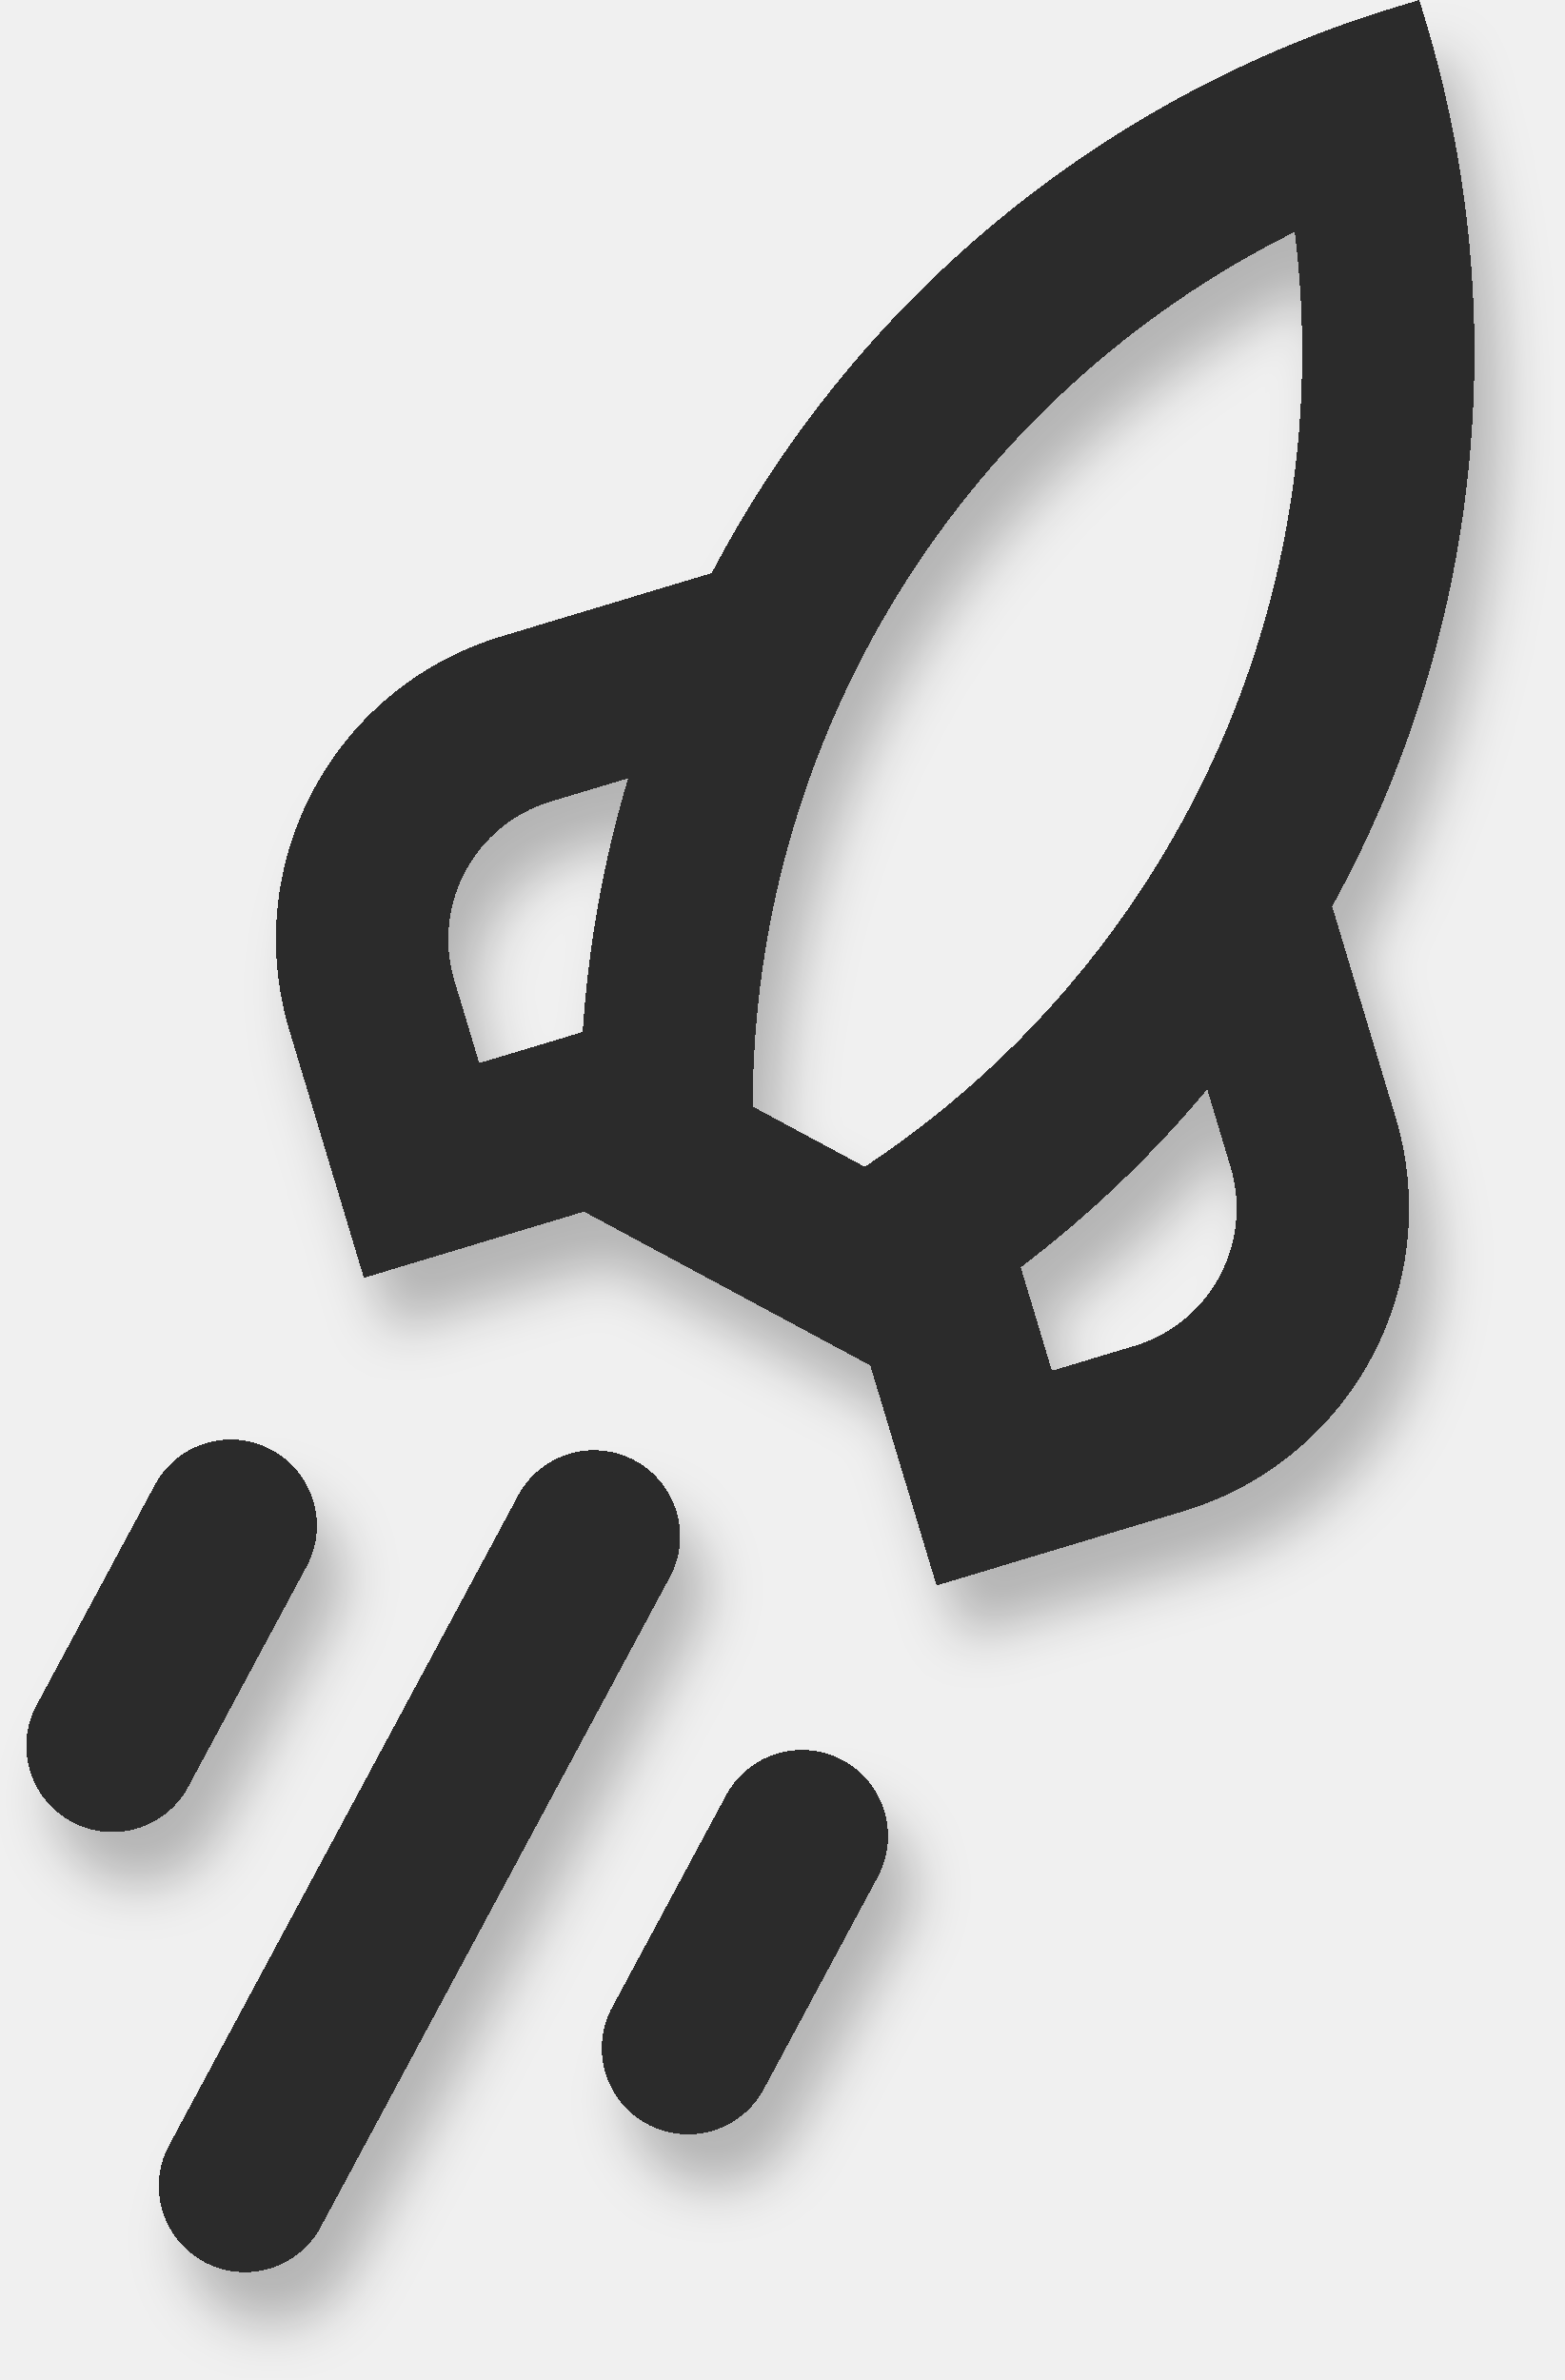
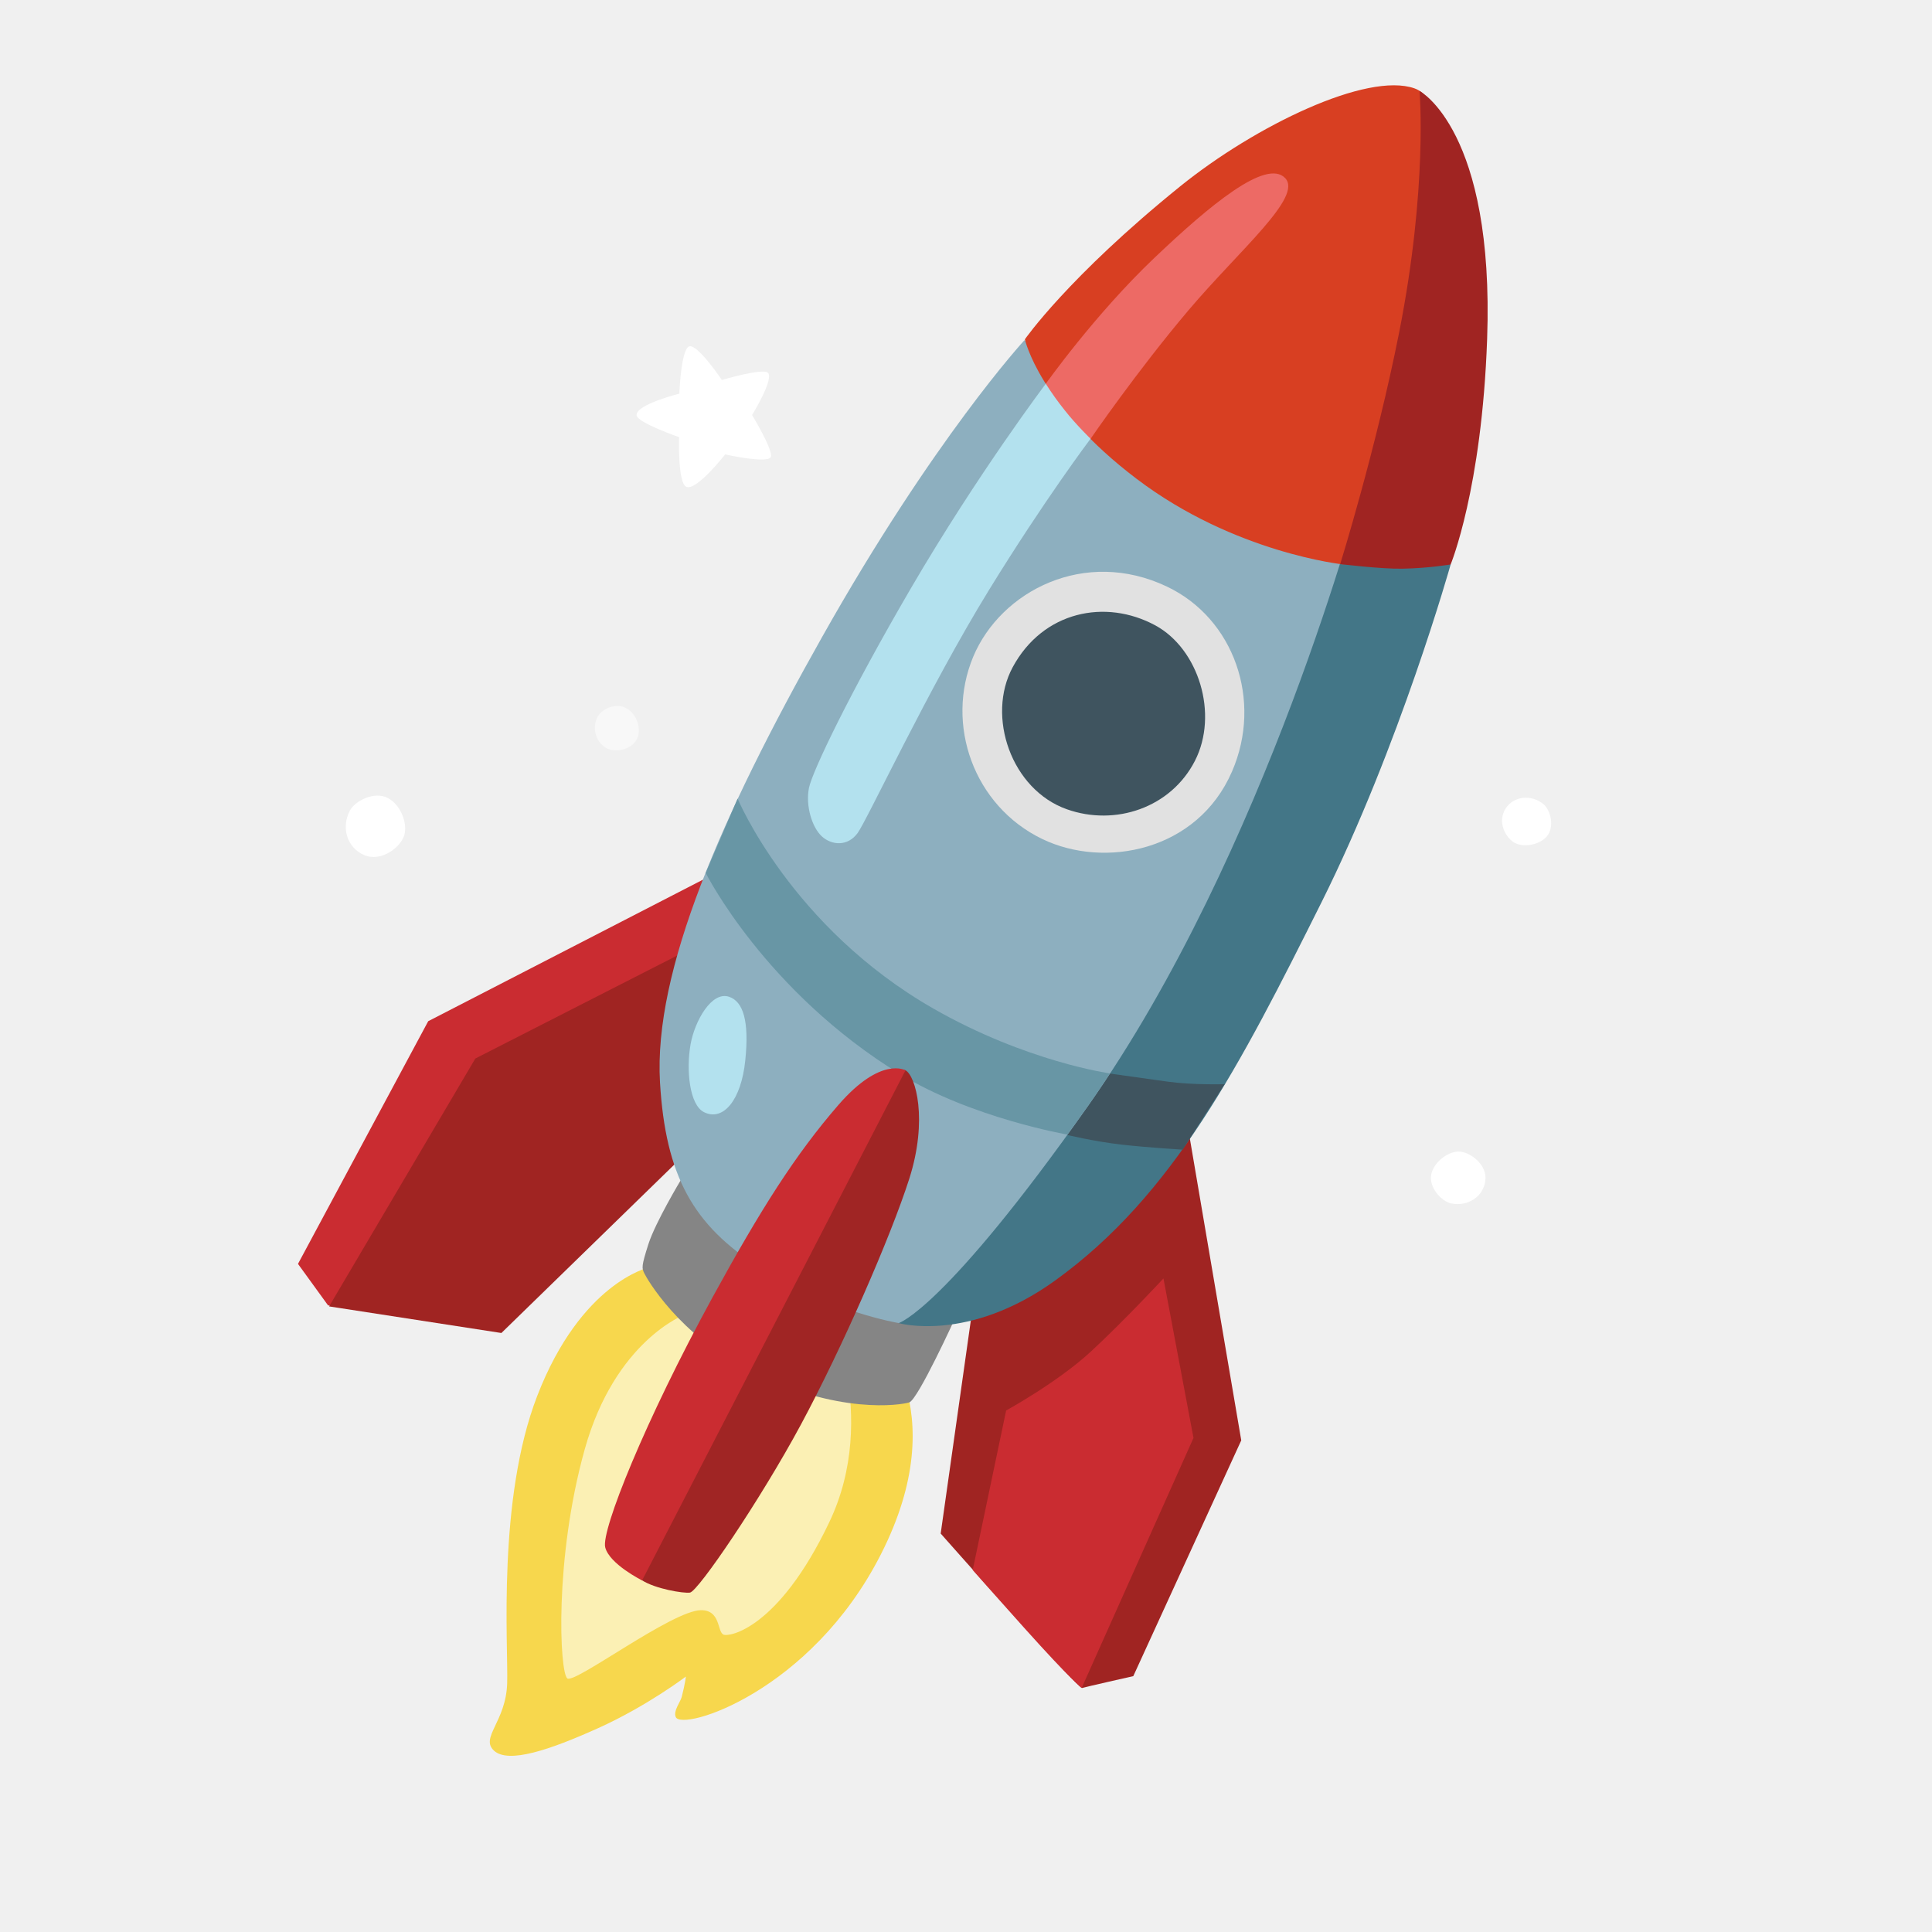
- <svg xmlns="http://www.w3.org/2000/svg" width="119" height="181" viewBox="0 0 119 181" fill="none">
-   <g filter="url(#filter0_d_102_21)">
-     <path fill-rule="evenodd" clip-rule="evenodd" d="M106.339 0.484C95.207 3.834 84.856 9.372 75.89 16.772C66.925 24.173 59.526 33.288 54.127 43.583L38.093 48.41C31.989 50.248 26.865 54.435 23.848 60.05C20.832 65.665 20.169 72.249 22.007 78.353L27.675 97.182L44.413 92.144L66.189 103.843L71.228 120.58L90.057 114.912C96.161 113.074 101.285 108.887 104.302 103.272C107.318 97.657 107.981 91.073 106.143 84.969L101.316 68.935C106.92 58.749 110.436 47.548 111.657 35.987C112.879 24.427 111.781 12.738 108.43 1.607L107.946 -7.3177e-05L106.339 0.484ZM44.316 78.482C44.741 71.941 45.9 65.469 47.772 59.187L41.872 60.963C36.097 62.702 32.821 68.799 34.56 74.573L36.449 80.85L44.316 78.482ZM80.002 104.248L77.634 96.381C82.853 92.416 87.61 87.877 91.814 82.848L93.59 88.748C95.329 94.523 92.053 100.62 86.278 102.358L80.002 104.248ZM98.47 17.639C86.091 23.792 75.674 33.278 68.392 45.029C61.11 56.78 57.251 70.329 57.25 84.154L65.767 88.736C77.293 81.103 86.461 70.406 92.239 57.847C98.016 45.288 100.175 31.366 98.472 17.647L98.47 17.639ZM23.209 119.337C23.653 118.577 23.939 117.735 24.05 116.861C24.162 115.988 24.096 115.102 23.857 114.254C23.618 113.407 23.211 112.617 22.66 111.93C22.109 111.244 21.426 110.675 20.65 110.259C19.875 109.842 19.023 109.586 18.147 109.505C17.27 109.425 16.386 109.522 15.548 109.791C14.71 110.059 13.934 110.494 13.268 111.069C12.601 111.643 12.057 112.347 11.668 113.136L2.894 129.469C2.45 130.229 2.164 131.071 2.053 131.944C1.941 132.817 2.007 133.704 2.246 134.551C2.485 135.398 2.892 136.189 3.443 136.875C3.994 137.562 4.677 138.13 5.453 138.547C6.228 138.963 7.08 139.219 7.956 139.3C8.833 139.38 9.717 139.283 10.555 139.015C11.393 138.746 12.169 138.311 12.835 137.737C13.502 137.162 14.046 136.459 14.435 135.669L23.209 119.337ZM50.835 120.148C51.279 119.387 51.565 118.545 51.676 117.672C51.787 116.799 51.721 115.912 51.483 115.065C51.244 114.218 50.837 113.427 50.286 112.741C49.735 112.054 49.051 111.486 48.276 111.069C47.5 110.653 46.649 110.397 45.772 110.316C44.896 110.236 44.012 110.333 43.174 110.601C42.336 110.87 41.56 111.305 40.893 111.879C40.227 112.454 39.682 113.157 39.294 113.947L12.971 162.944C12.527 163.704 12.241 164.546 12.13 165.419C12.019 166.292 12.085 167.179 12.323 168.026C12.562 168.873 12.969 169.664 13.52 170.35C14.071 171.037 14.755 171.605 15.53 172.022C16.306 172.439 17.157 172.695 18.034 172.775C18.91 172.855 19.794 172.758 20.632 172.49C21.471 172.221 22.246 171.787 22.913 171.212C23.579 170.637 24.123 169.934 24.512 169.144L50.835 120.148ZM64.091 133.864C65.621 134.687 66.761 136.083 67.262 137.747C67.763 139.41 67.583 141.204 66.762 142.735L57.988 159.067C57.132 160.534 55.739 161.611 54.105 162.072C52.47 162.533 50.72 162.341 49.224 161.537C47.728 160.733 46.602 159.38 46.084 157.763C45.566 156.145 45.696 154.39 46.446 152.866L55.22 136.534C56.043 135.004 57.44 133.864 59.103 133.363C60.767 132.863 62.561 133.043 64.091 133.864Z" fill="black" fill-opacity="0.82" shape-rendering="crispEdges" />
+ <svg xmlns="http://www.w3.org/2000/svg" width="176" height="176" viewBox="0 0 176 176" fill="none">
+   <g clip-path="url(#clip0_292_82)">
+     <path d="M27.146 115.137L39.009 93.029L66.481 78.877L68.318 94.979L32.763 119.225L29.884 118.914L27.146 115.137Z" fill="#CA2C31" />
+     <path d="M43.302 96.428L29.983 119.01L45.675 121.433L63.102 104.461L61.559 99.477L62.257 86.757L43.302 96.428ZM96.348 112.508L88.598 119.168L85.694 139.703C85.694 139.703 98.235 153.876 98.57 153.773C98.904 153.669 103.239 152.693 103.239 152.693L113.075 131.213L107.981 101.303L96.348 112.508Z" fill="#A02422" />
+     <path d="M91.657 128.491C91.657 128.491 96.327 125.934 99.355 123.141C102.383 120.349 105.988 116.462 105.988 116.462L108.724 130.992L98.542 153.758C98.542 153.758 97.69 153.186 93.318 148.311C89.834 144.421 88.612 143.025 88.612 143.025L91.657 128.491Z" fill="#CA2C31" />
+     <path d="M59.091 115.469C59.091 115.469 52.939 116.825 48.939 127.166C45.291 136.608 46.304 149.828 46.202 153.341C46.098 156.854 43.697 158.307 45.014 159.491C46.331 160.674 50.056 159.429 54.507 157.421C58.957 155.413 62.478 152.732 62.478 152.732C62.478 152.732 62.435 153.295 62.102 154.588C61.982 155.049 61.317 155.862 61.558 156.417C62.128 157.741 73.861 154.142 80.239 141.61C87.133 128.082 79.583 121.077 79.583 121.077L59.091 115.469Z" fill="#F7D74D" />
+     <path d="M62.397 119.747C62.397 119.747 56.036 122.094 53.259 132.057C50.481 142.02 50.975 152.412 51.687 152.902C52.389 153.394 61.24 146.703 63.856 146.683C65.652 146.677 65.32 148.6 65.895 148.903C66.374 149.155 70.89 148.432 75.541 138.679C80.203 128.923 75.242 118.78 75.242 118.78L62.397 119.747Z" fill="#FBF0B4" />
+     <path d="M62.063 107.427C62.063 107.427 59.709 111.328 59.064 113.348C58.419 115.368 58.464 115.515 58.693 115.993C58.921 116.472 61.828 121.606 68.327 124.884C76.305 128.905 82.036 128.001 82.83 127.755C83.624 127.509 87.066 119.951 87.066 119.951L62.063 107.427Z" fill="#858585" />
+     <path d="M81.864 120.531C81.864 120.531 88.201 122.359 96.11 116.658C106.923 108.867 112.964 97.058 120.378 82.213C127.528 67.885 132.151 51.42 132.151 51.42L119.486 32.522L81.864 120.531Z" fill="#437687" />
+     <path d="M97.026 103.345L97.08 98.381L100.875 97.767C100.875 97.767 104.048 98.216 106.38 98.536C108.712 98.856 111.557 98.765 111.557 98.765L107.738 104.733C107.738 104.733 104.587 104.541 102.25 104.28C99.617 103.985 97.026 103.345 97.026 103.345Z" fill="#3F545F" />
+     <path d="M93.32 30.995C93.32 30.995 85.074 39.938 74.888 58.034C65.706 74.342 59.526 88.439 60.124 98.616C60.633 107.137 63.156 111.623 69.183 115.447C75.555 119.496 81.874 120.528 81.874 120.528C81.874 120.528 86.01 119.316 99.094 100.78C115.415 77.647 124.026 44.707 124.026 44.707L93.32 30.995Z" fill="#8DAFBF" />
+     <path d="M122.384 51.421C122.384 51.421 112.484 50.399 103.552 43.628C94.68 36.906 93.363 30.913 93.363 30.913C93.363 30.913 97.287 25.244 107.496 16.987C114.365 11.437 124.537 6.535 128.854 8.049C133.17 9.564 131.297 24.445 131.297 24.445L126.983 48.635L122.384 51.421Z" fill="#D83F22" />
+     <path d="M97.237 103.359C97.237 103.359 88.489 101.843 81.984 97.846C69.688 90.307 64.287 79.522 64.287 79.522L67.194 72.748C67.194 72.748 72.072 84.474 85.052 91.892C93.511 96.727 101.11 97.786 101.11 97.786C101.11 97.786 100.129 99.315 99.045 100.842C98.352 101.823 97.237 103.359 97.237 103.359Z" fill="#6896A5" />
+     <path d="M132.151 51.42C132.151 51.42 134.993 44.551 135.473 30.903C136.151 11.87 129.316 8.284 129.316 8.284C129.316 8.284 130.08 17.001 127.464 30.258C125.361 40.882 122.088 51.387 122.088 51.387C122.088 51.387 125.824 51.844 127.759 51.806C130.196 51.762 132.151 51.42 132.151 51.42Z" fill="#A02422" />
+     <path d="M64.131 101.314C65.891 102.189 67.528 100.193 67.892 96.6C68.267 93.003 67.696 91.233 66.418 90.804C64.832 90.265 63.296 92.996 62.911 95.119C62.494 97.47 62.803 100.649 64.131 101.314ZM95.269 34.96C95.269 34.96 89.088 43.137 83.011 53.538C77.437 63.084 74.003 70.262 73.694 71.777C73.372 73.4 73.97 75.367 74.865 76.189C75.761 77.011 77.219 77.132 78.127 75.889C79.033 74.635 84.564 62.732 90.102 53.735C95.167 45.503 99.333 39.988 99.333 39.988C99.333 39.988 100.316 35.47 99.689 34.702C99.058 33.924 95.269 34.96 95.269 34.96Z" fill="#B3E1EE" />
+     <path d="M95.269 34.96C95.269 34.96 99.746 28.639 105.16 23.493C110.193 18.706 115.346 14.419 117.072 16.221C118.713 17.934 112.943 22.743 108.265 28.268C103.586 33.793 99.351 39.971 99.351 39.971C99.351 39.971 98.009 38.669 97.005 37.388C96.381 36.612 95.801 35.802 95.269 34.96Z" fill="#ED6A65" />
+     <path d="M106.303 53.436C98.823 49.878 91.173 53.827 88.657 59.827C86.082 66.006 88.708 73.414 94.943 76.43C100.61 79.163 109.079 77.56 112.231 70.286C115.04 63.829 112.423 56.338 106.303 53.436Z" fill="#E1E1E1" />
+     <path d="M92.251 60.786C89.845 65.253 92.116 71.923 97.184 73.72C101.61 75.293 106.666 73.578 108.851 69.317C111.035 65.057 109.194 59.112 105.244 56.969C100.706 54.516 95.008 55.674 92.251 60.786Z" fill="#3F545F" />
+     <path d="M77.117 105.571C77.117 105.571 81.552 97.007 82.483 97.497C83.413 97.988 84.552 101.998 82.831 107.385C81.1 112.776 76.72 122.777 72.965 129.768C69.258 136.652 63.599 144.965 62.856 145.081C62.277 145.169 59.684 144.746 58.449 143.938C57.238 143.133 58.285 137.233 58.82 135.224C59.364 133.212 77.117 105.571 77.117 105.571Z" fill="#A02524" />
+     <path d="M55.133 140.957C55.516 142.488 58.493 143.97 58.493 143.97L82.486 97.508C82.486 97.508 80.273 96.166 76.374 100.66C72.444 105.197 69.307 110.153 64.904 118.192C58.771 129.411 54.751 139.427 55.133 140.957Z" fill="#CA2C31" />
+     <path d="M31.869 73.852C31.068 75.37 31.592 77.246 33.217 77.911C34.661 78.506 36.34 77.31 36.775 76.237C37.21 75.163 36.55 73.329 35.336 72.698C34.118 72.056 32.362 72.932 31.869 73.852Z" fill="white" />
+     <path opacity="0.5" d="M54.392 65.388C53.815 66.632 54.544 67.986 55.524 68.267C56.504 68.547 57.71 68.117 58.079 67.201C58.408 66.377 58.063 65.042 56.996 64.479C56.069 63.999 54.762 64.587 54.392 65.388Z" fill="white" />
+     <path d="M61.886 35.863C61.886 35.863 62.035 31.832 62.774 31.558C63.524 31.279 65.76 34.617 65.76 34.617C65.76 34.617 69.544 33.491 69.966 33.967C70.51 34.578 68.511 37.807 68.511 37.807C68.511 37.807 70.499 41.085 70.213 41.642C69.889 42.258 66.06 41.394 66.06 41.394C66.06 41.394 63.438 44.76 62.52 44.345C61.722 43.986 61.863 39.82 61.863 39.82C61.863 39.82 58.02 38.502 57.99 37.813C57.952 36.84 61.886 35.863 61.886 35.863ZM132.199 109.627C133.68 109.936 135.145 109.047 135.313 107.518C135.474 106.152 134.048 105.024 133.041 104.913C132.033 104.801 130.635 105.795 130.384 106.983C130.141 108.158 131.307 109.446 132.199 109.627ZM140.608 73.258C139.541 72.363 137.871 72.48 137.135 73.692C136.425 74.874 137.092 76.178 137.863 76.707C138.634 77.236 140.198 77.037 140.919 76.184C141.639 75.332 141.254 73.791 140.608 73.258Z" fill="white" />
  </g>
  <defs>
-     <filter id="filter0_d_102_21" x="0" y="0" width="118.141" height="180.802" filterUnits="userSpaceOnUse" color-interpolation-filters="sRGB">
-       <feFlood flood-opacity="0" result="BackgroundImageFix" />
-       <feColorMatrix in="SourceAlpha" type="matrix" values="0 0 0 0 0 0 0 0 0 0 0 0 0 0 0 0 0 0 127 0" result="hardAlpha" />
-       <feOffset dx="2" dy="4" />
-       <feGaussianBlur stdDeviation="2" />
-       <feComposite in2="hardAlpha" operator="out" />
-       <feColorMatrix type="matrix" values="0 0 0 0 0 0 0 0 0 0 0 0 0 0 0 0 0 0 0.25 0" />
-       <feBlend mode="normal" in2="BackgroundImageFix" result="effect1_dropShadow_102_21" />
-       <feBlend mode="normal" in="SourceGraphic" in2="effect1_dropShadow_102_21" result="shape" />
-     </filter>
+     <clipPath id="clip0_292_82">
+       <rect width="140" height="140" fill="white" transform="translate(0 41.4126) rotate(-17.2057)" />
+     </clipPath>
  </defs>
</svg>
